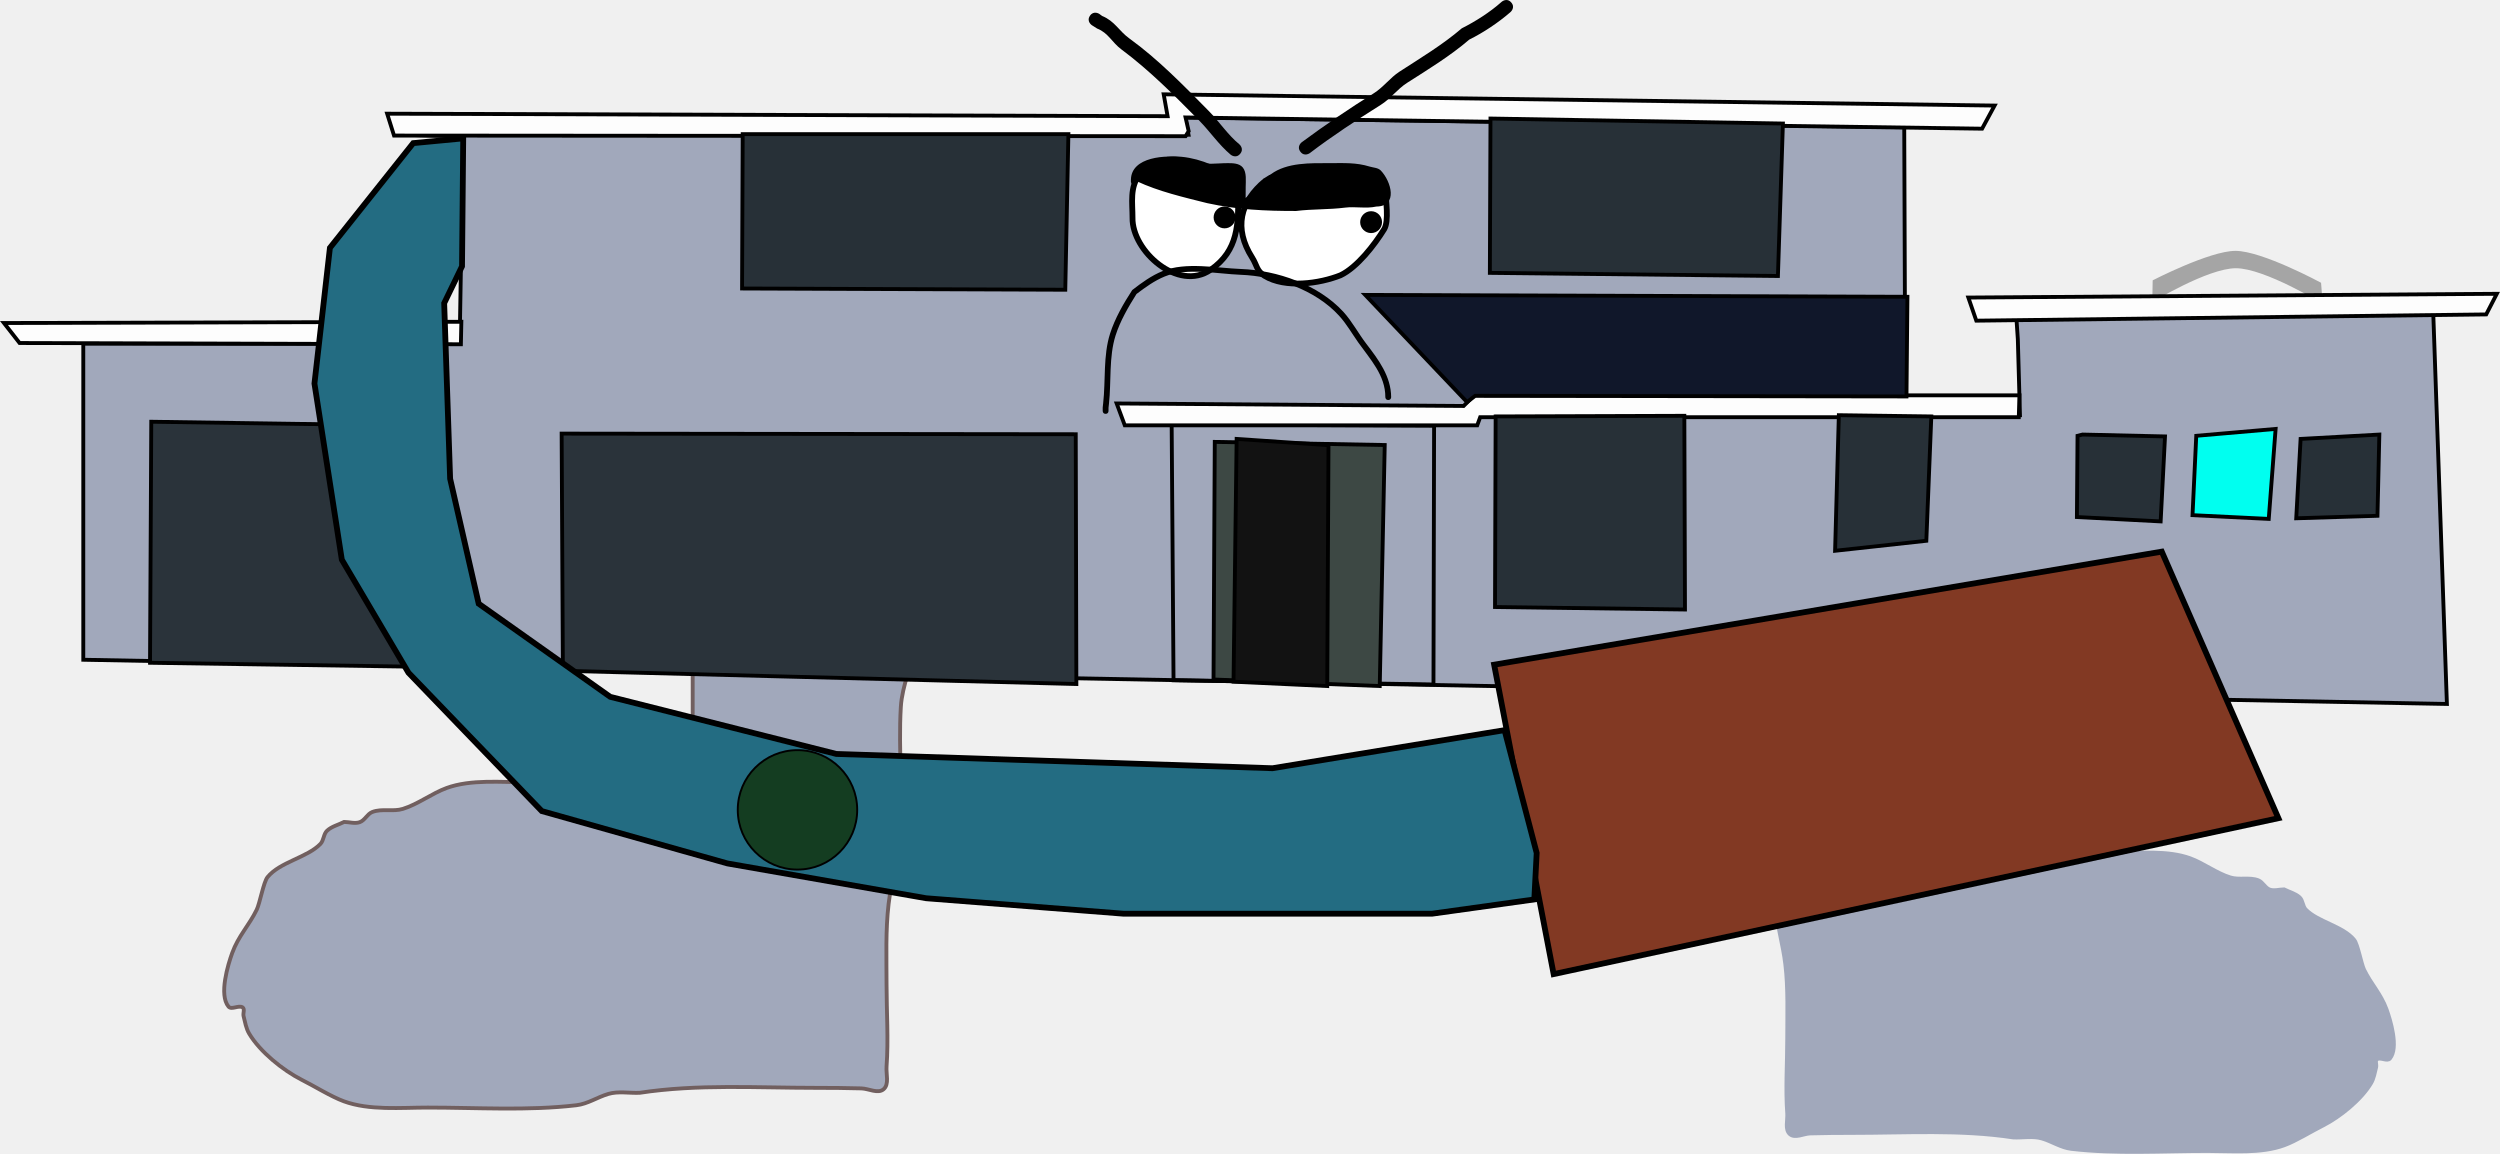
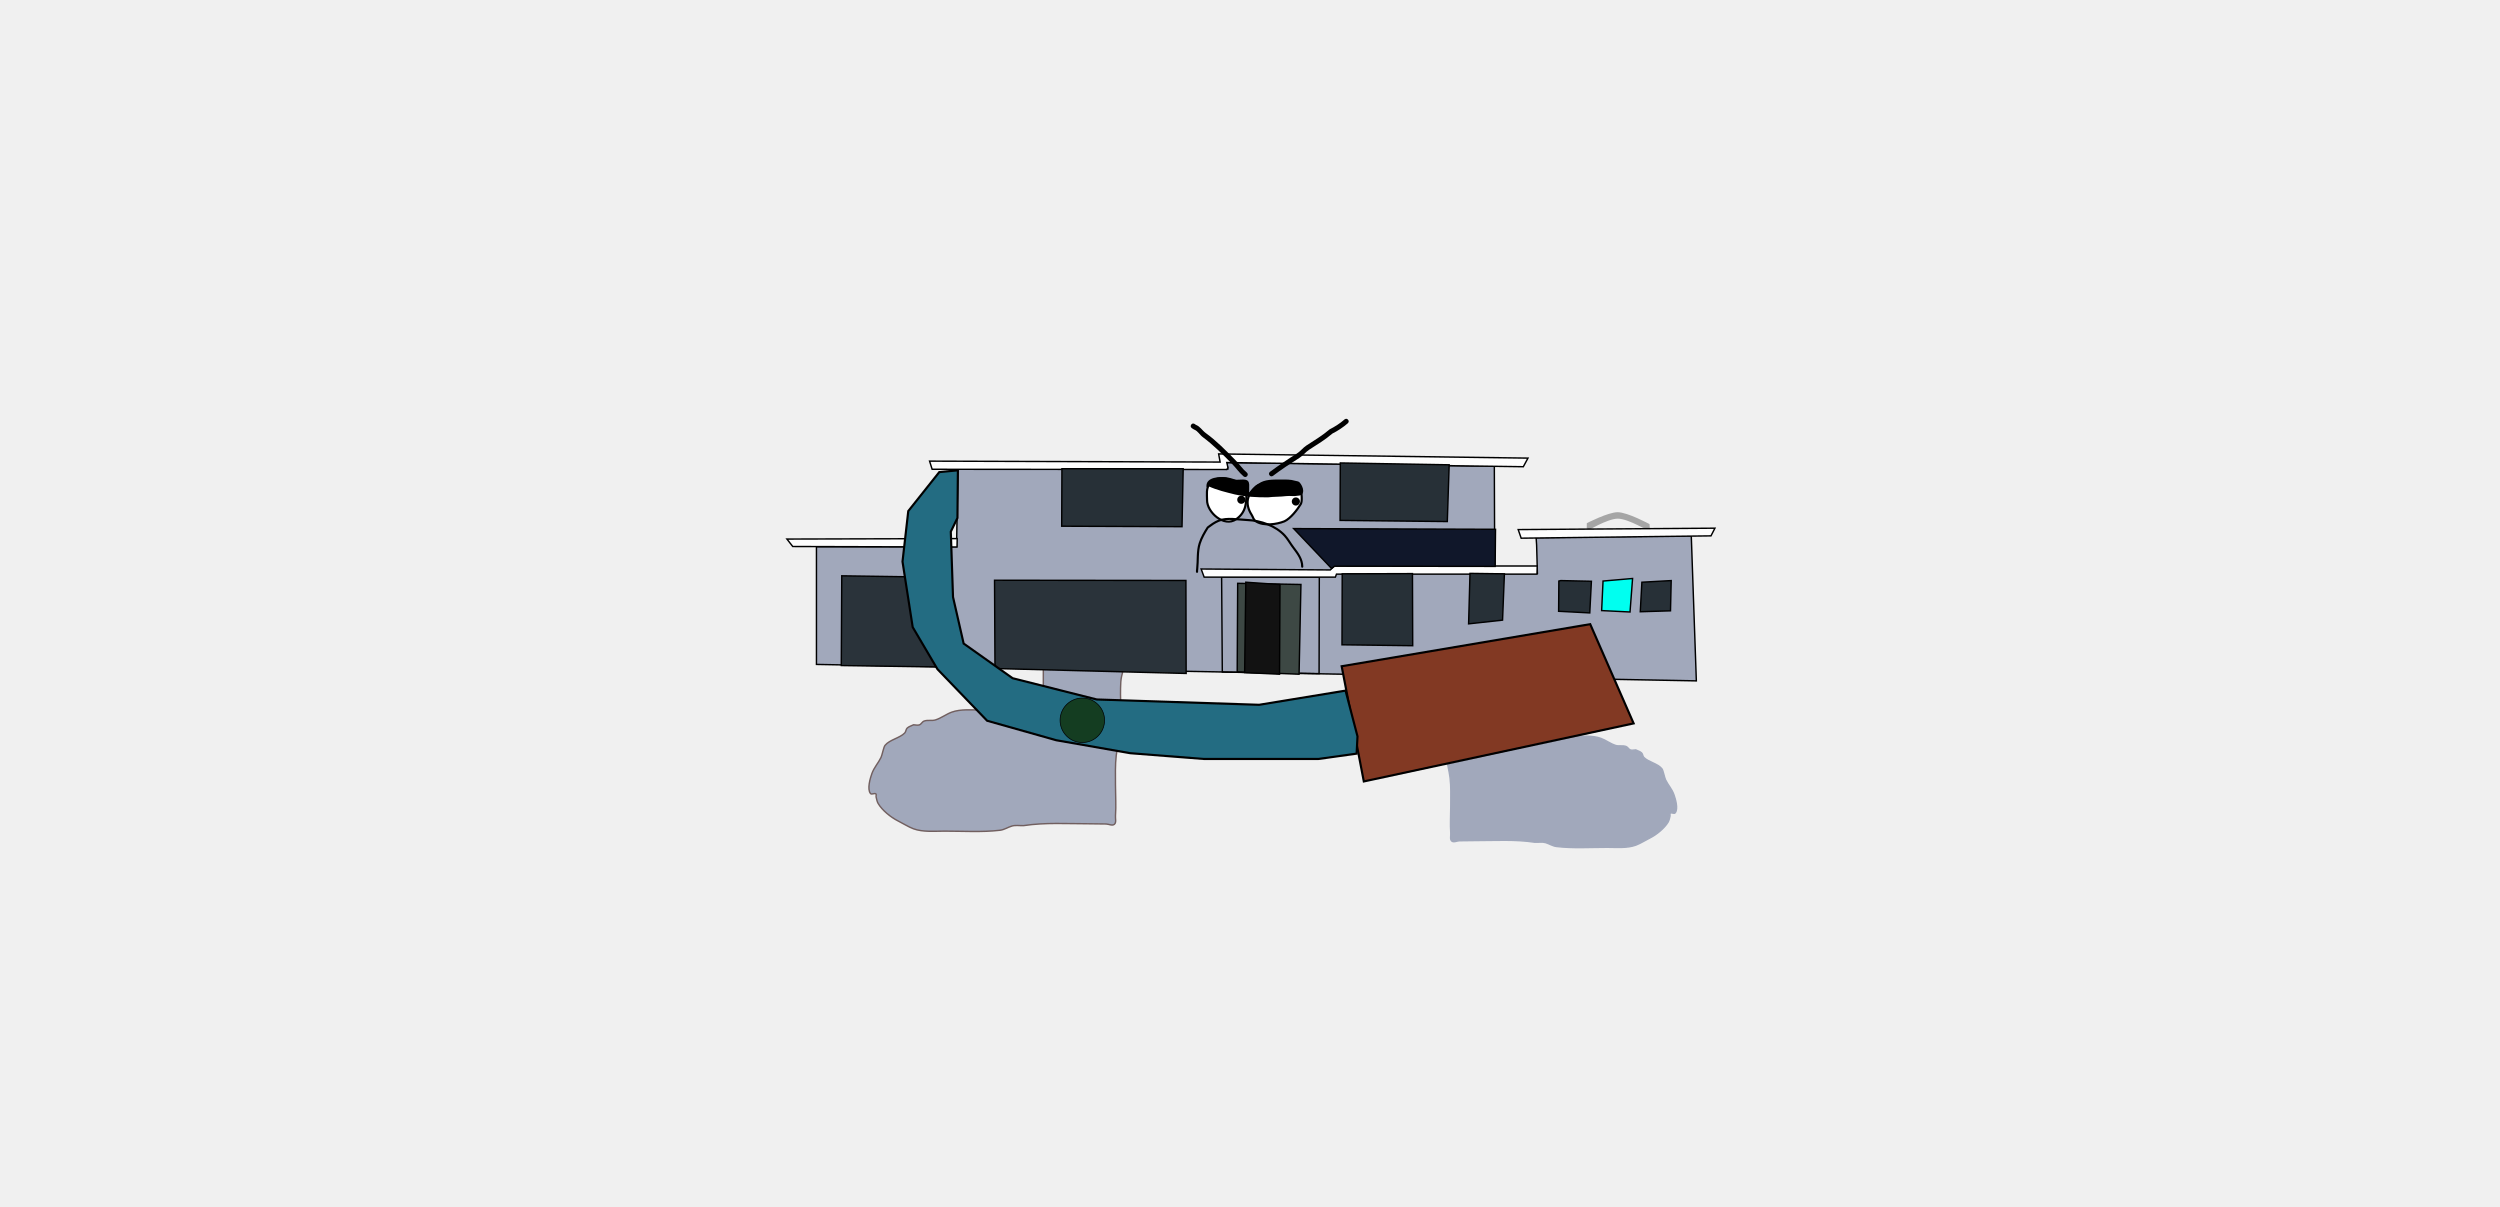
- <svg xmlns="http://www.w3.org/2000/svg" version="1.1" width="645.171" height="297.648" viewBox="0,0,645.171,297.648">
-   <g transform="translate(2.04404,-52.16844)">
+ <svg xmlns="http://www.w3.org/2000/svg" version="1.1" width="1733.093" height="836.336" viewBox="0,0,1733.093,836.336">
+   <g transform="translate(546.5466,238.1682)">
    <g data-paper-data="{&quot;isPaintingLayer&quot;:true}" stroke-linejoin="miter" stroke-miterlimit="10" stroke-dasharray="" stroke-dashoffset="0" style="mix-blend-mode: normal">
      <path d="M237.85,153.836c0.37,-1.327 -0.18,-2.916 0.526,-4.099c0.764,-1.279 2.422,-1.741 3.545,-2.72c0.511,-0.446 1.929,-1.207 1.335,-1.536c-0.778,-0.431 -1.638,0.765 -2.52,0.88c-1.249,0.163 -2.535,0.246 -3.84,0.28c-0.252,4.227 -2.333,6.865 -3.167,10.982c-0.143,0.704 -0.256,1.427 -0.345,2.164c1.899,-1.957 3.713,-3.252 4.465,-5.951zM233.529,178.16c0,13.284 0,26.569 0,39.853c-0.036,5.961 -2.752,10.75 -3.101,16.634c-0.668,11.27 0.653,22.733 -0.298,33.962c-0.477,5.633 -2.187,11.173 -2.849,16.788c-0.811,6.885 -0.536,13.886 -0.536,20.801c0,6.998 0.518,14.222 0,21.199c-0.146,1.963 0.735,4.565 -0.75,5.857c-1.446,1.258 -3.831,-0.149 -5.748,-0.204c-3.91,-0.111 -7.822,-0.142 -11.733,-0.142c-15.113,0 -30.537,-1.009 -45.483,1.279c-2.697,0.118 -5.504,-0.471 -8.093,0.293c-2.785,0.822 -5.326,2.576 -8.21,2.914c-12.596,1.478 -25.72,0.601 -38.38,0.601c-6.907,0 -15.084,0.805 -21.676,-1.625c-3.354,-1.237 -7.635,-3.935 -10.938,-5.583c-4.706,-2.394 -10.693,-7.192 -13.478,-11.88c-0.808,-1.359 -1.06,-2.985 -1.445,-4.518c-0.183,-0.732 0.385,-1.846 -0.253,-2.248c-1.024,-0.647 -2.853,0.726 -3.63,-0.205c-2.521,-3.023 -0.134,-10.827 0.956,-13.839c1.581,-4.371 4.363,-7.132 6.329,-11.18c0.788,-1.621 1.768,-7.134 2.776,-8.38c3.175,-3.927 10.308,-5.077 13.666,-8.588c0.879,-0.919 0.78,-2.544 1.712,-3.408c1.21,-1.122 2.936,-1.507 4.404,-2.26c1.342,0.021 2.759,0.508 4.025,0.063c1.303,-0.459 1.931,-2.106 3.215,-2.613c2.47,-0.974 5.389,-0.026 7.924,-0.816c3.926,-1.224 7.498,-4.008 11.271,-5.388c6.254,-2.288 14.148,-1.478 20.688,-1.478c11.871,0 23.742,0 35.614,0c2.175,0 4.637,1.41 6.517,0.317c1.21,-0.704 0.692,-5.677 0.691,-5.828c-0.03,-4.239 0,-8.48 0,-12.719c0,-18.655 0,-37.31 0,-55.964c0,-5.43 1.42,-12.931 0.057,-18.168c-0.697,-2.679 -1.735,-5.35 -1.753,-8.119c-0.009,-1.371 -0.115,-9.138 0.502,-9.85c2.167,-2.501 10.404,-1.57 13.468,-1.597c11.876,-0.105 23.758,-0 35.634,-0c5.289,0 10.841,-0.455 16.111,0c2.001,0.173 4.896,-0.823 5.959,0.88c1.173,1.879 -0.317,4.547 -1.346,6.508c-0.622,1.184 -2.573,1.175 -3.281,2.31c-0.561,0.9 0.162,2.161 -0.142,3.177c-1.142,3.827 -2.162,4.19 -4.819,6.72l-0.199,3.093c0,0 -0.219,2.108 -2.328,1.889c-0.742,-0.077 -1.196,-0.388 -1.472,-0.759c0.045,4.157 0.42,8.428 0.42,12.218z" data-paper-data="{&quot;index&quot;:null}" fill="#a1a8bb" fill-rule="nonzero" stroke="#715f5f" stroke-width="1" stroke-linecap="butt" />
      <path d="M453.104,185.977c-0.081,-0.676 -0.185,-1.337 -0.316,-1.982c-0.764,-3.77 -2.67,-6.187 -2.901,-10.058c-1.196,-0.031 -2.373,-0.107 -3.517,-0.256c-0.808,-0.105 -1.595,-1.201 -2.308,-0.806c-0.544,0.301 0.755,0.998 1.223,1.407c1.028,0.897 2.547,1.32 3.247,2.492c0.647,1.083 0.143,2.539 0.482,3.754c0.689,2.472 2.35,3.659 4.09,5.451zM453.356,191.613c-0.253,0.34 -0.669,0.625 -1.348,0.695c-1.931,0.201 -2.132,-1.73 -2.132,-1.73l-0.182,-2.833c-2.433,-2.317 -3.368,-2.65 -4.413,-6.155c-0.278,-0.93 0.384,-2.086 -0.13,-2.91c-0.648,-1.039 -2.436,-1.031 -3.005,-2.116c-0.943,-1.797 -2.307,-4.24 -1.233,-5.961c0.974,-1.56 3.626,-0.648 5.458,-0.806c4.827,-0.417 9.912,0 14.756,0c10.878,0 21.76,-0.096 32.638,0c2.806,0.025 10.351,-0.828 12.335,1.463c0.565,0.652 0.468,7.766 0.46,9.021c-0.016,2.536 -0.966,4.982 -1.605,7.436c-1.249,4.796 0.052,11.667 0.052,16.64c0,17.086 0,34.172 0,51.258c0,3.883 0.028,7.767 0,11.65c-0.001,0.139 -0.476,4.694 0.632,5.338c1.722,1.001 3.977,-0.29 5.969,-0.29c10.873,0 21.746,0 32.619,0c5.99,0 13.22,-0.742 18.948,1.353c3.456,1.264 6.728,3.814 10.324,4.935c2.322,0.724 4.995,-0.144 7.258,0.748c1.177,0.464 1.752,1.973 2.945,2.393c1.159,0.408 2.458,-0.038 3.687,-0.058c1.344,0.69 2.925,1.043 4.033,2.07c0.854,0.792 0.763,2.28 1.568,3.122c3.075,3.216 9.609,4.269 12.517,7.866c0.923,1.141 1.821,6.19 2.542,7.675c1.801,3.708 4.348,6.236 5.797,10.24c0.998,2.759 3.185,9.907 0.875,12.676c-0.711,0.852 -2.386,-0.405 -3.325,0.188c-0.584,0.369 -0.063,1.389 -0.231,2.059c-0.352,1.405 -0.583,2.893 -1.323,4.138c-2.551,4.294 -8.034,8.688 -12.345,10.881c-3.025,1.509 -6.946,3.98 -10.018,5.113c-6.037,2.226 -13.527,1.488 -19.853,1.488c-11.595,-0 -23.615,0.803 -35.152,-0.551c-2.642,-0.31 -4.969,-1.916 -7.52,-2.669c-2.371,-0.7 -4.942,-0.16 -7.413,-0.268c-13.689,-2.096 -27.817,-1.171 -41.658,-1.172c-3.582,-0 -7.165,0.029 -10.747,0.13c-1.755,0.05 -3.94,1.339 -5.264,0.187c-1.36,-1.183 -0.553,-3.567 -0.687,-5.365c-0.474,-6.39 0,-13.006 0,-19.416c0,-6.334 0.251,-12.746 -0.491,-19.052c-0.606,-5.143 -2.172,-10.217 -2.609,-15.376c-0.871,-10.285 0.339,-20.784 -0.273,-31.106c-0.319,-5.39 -2.807,-9.776 -2.84,-15.236c0,-12.167 0,-24.335 0,-36.502c0,-3.471 0.343,-7.383 0.384,-11.19z" data-paper-data="{&quot;index&quot;:null}" fill="#a1a8bb" fill-rule="nonzero" stroke="#a1a8bb" stroke-width="1" stroke-linecap="butt" />
      <path d="M415.559,129.591v0.715h-0.715z" data-paper-data="{&quot;index&quot;:null}" fill="#000000" fill-rule="nonzero" stroke="none" stroke-width="1" stroke-linecap="butt" opacity="0.966" />
-       <path d="M447.273,141.037h0.715z" data-paper-data="{&quot;index&quot;:null}" fill="#000000" fill-rule="nonzero" stroke="none" stroke-width="1" stroke-linecap="butt" opacity="0.966" />
+       <path d="M447.988,141.037h-0.715z" data-paper-data="{&quot;index&quot;:null}" fill="#000000" fill-rule="nonzero" stroke="none" stroke-width="1" stroke-linecap="butt" opacity="0.966" />
      <path d="M479.463,240.23l2.146,0.477l-0.477,1.669l-1.311,0.477l-0.835,-1.311z" data-paper-data="{&quot;index&quot;:null}" fill="#fe00ff" fill-rule="evenodd" stroke="none" stroke-width="1" stroke-linecap="butt" opacity="0.004" />
      <path d="M553.39,130.143l0.104,-5.627c0,0 14.716,-7.607 21.363,-7.607c6.887,0 22.093,8.233 22.093,8.233l0.417,5.419c0,0 -14.975,-9.171 -22.405,-9.171c-7.222,0 -21.572,8.754 -21.572,8.754z" data-paper-data="{&quot;index&quot;:null}" fill="#a5a5a5" fill-rule="nonzero" stroke="#000000" stroke-width="0" stroke-linecap="butt" />
      <path d="M19.449,222.43v-81.571h97.125l0.899,-53.436l-17.697,-0.553l180.562,0.138l24.333,-0.069l-0.83,-4.424l185.54,2.489l0.277,74.313h29.587l-0.553,-19.632l-0.346,-5.115l107.563,-1.383l3.516,100.65z" data-paper-data="{&quot;index&quot;:null}" fill="#a1a8bb" fill-rule="nonzero" stroke="#000000" stroke-width="1" stroke-linecap="round" />
      <path d="M36.672,223.211l0.323,-62.204l66.437,0.968l1.29,62.244z" data-paper-data="{&quot;index&quot;:null}" fill="#2a333a" fill-rule="nonzero" stroke="#000000" stroke-width="1" stroke-linecap="round" />
      <path d="M143.221,226.154l-0.323,-62.083l132.672,0.161l0.161,64.461l-131.503,-3.386z" data-paper-data="{&quot;index&quot;:null}" fill="#2a333a" fill-rule="nonzero" stroke="#000000" stroke-width="1" stroke-linecap="round" />
      <path d="M300.807,227.727l-0.484,-66.034l67.727,0.323l-0.161,66.8z" data-paper-data="{&quot;index&quot;:null}" fill="none" fill-rule="nonzero" stroke="#000000" stroke-width="1" stroke-linecap="round" />
      <path d="M311.127,227.525l0.323,-61.317l43.861,0.806l-1.29,62.204z" data-paper-data="{&quot;index&quot;:null}" fill="#3d4844" fill-rule="nonzero" stroke="#000000" stroke-width="1" stroke-linecap="round" />
      <path d="M316.287,228.089l0.806,-62.647l23.704,1.613l-0.323,62.164z" data-paper-data="{&quot;index&quot;:null}" fill="#121212" fill-rule="nonzero" stroke="#000000" stroke-width="1" stroke-linecap="round" />
      <path d="M379.177,161.935h-90.948l-2.096,-5.644l89.537,0.645l2.741,-2.741h140.695l-0.161,5.644h-139.001z" data-paper-data="{&quot;index&quot;:null}" fill="#fdfdfd" fill-rule="nonzero" stroke="#000000" stroke-width="1" stroke-linecap="round" />
      <path d="M505.923,128.958l136.381,-0.968l-2.741,5.321l-131.584,1.613z" data-paper-data="{&quot;index&quot;:null}" fill="#fdfdfd" fill-rule="nonzero" stroke="#000000" stroke-width="1" stroke-linecap="round" />
      <path d="M304.717,86.024l-0.806,1.29l-204.269,-0.161l-1.774,-5.644l201.407,0.645l-1.008,-5.644l214.428,2.903l-3.225,5.966l-205.559,-2.903z" data-paper-data="{&quot;index&quot;:null}" fill="#fdfdfd" fill-rule="nonzero" stroke="#000000" stroke-width="1" stroke-linecap="round" />
      <path d="M273.676,86.79l-0.806,40.152l-83.409,-0.323l0.161,-39.83z" data-paper-data="{&quot;index&quot;:null}" fill="#273037" fill-rule="nonzero" stroke="#000000" stroke-width="1" stroke-linecap="round" />
      <path d="M458.07,84.049l-1.29,39.346l-74.338,-0.806l0.161,-39.83z" data-paper-data="{&quot;index&quot;:null}" fill="#273037" fill-rule="nonzero" stroke="#000000" stroke-width="1" stroke-linecap="round" />
      <path d="M489.958,154.477l-111.306,-0.161l-2.096,1.613l-26.284,-27.655l139.929,0.484z" data-paper-data="{&quot;index&quot;:null}" fill="#10172a" fill-rule="nonzero" stroke="#000000" stroke-width="1" stroke-linecap="round" />
      <path d="M535.392,164.313l21.286,0.484l-1.129,21.931l-21.608,-1.129l0.161,-20.963z" data-paper-data="{&quot;index&quot;:null}" fill="#273037" fill-rule="nonzero" stroke="#000000" stroke-width="1" stroke-linecap="round" />
      <path d="M585.22,162.862l-1.774,23.221l-19.673,-0.968l0.968,-20.479z" data-paper-data="{&quot;index&quot;:null}" fill="#00fff0" fill-rule="nonzero" stroke="#000000" stroke-width="1" stroke-linecap="round" />
      <path d="M611.988,164.313l-0.484,20.963l-20.963,0.645l1.129,-20.479z" data-paper-data="{&quot;index&quot;:null}" fill="#273037" fill-rule="nonzero" stroke="#000000" stroke-width="1" stroke-linecap="round" />
      <path d="M496.368,159.637l-1.29,32.09l-23.543,2.58l0.968,-34.992z" data-paper-data="{&quot;index&quot;:null}" fill="#273037" fill-rule="nonzero" stroke="#000000" stroke-width="1" stroke-linecap="round" />
      <path d="M432.632,159.476l0.161,49.989l-49.021,-0.645l0.161,-49.183z" data-paper-data="{&quot;index&quot;:null}" fill="#273037" fill-rule="nonzero" stroke="#000000" stroke-width="1" stroke-linecap="round" />
      <path d="M116.896,141.012l-113.886,-0.323l-4.031,-5.16l118.038,-0.323z" data-paper-data="{&quot;index&quot;:null}" fill="#fdfdfd" fill-rule="nonzero" stroke="#000000" stroke-width="1" stroke-linecap="round" />
      <path d="M321.095,118.643c-4.801,-7.551 -3.124,-14.425 3.376,-19.79c0.078,-0.031 0.122,-0.054 0.122,-0.054l1.23,-0.76c5.954,-0.862 13.115,-1.877 19.109,-1.022c3.465,0.494 7.102,2.475 10.461,3.691c0.218,3.107 1.061,8.53 -0.237,10.63c-2.484,4.019 -6.972,9.837 -11.265,11.874c-5.362,2.14 -14.239,3.426 -19.599,0.134c-2.103,-1.292 -1.925,-2.703 -3.197,-4.703z" data-paper-data="{&quot;noHover&quot;:false,&quot;origItem&quot;:[&quot;Path&quot;,{&quot;applyMatrix&quot;:true,&quot;segments&quot;:[[[289.194,131.60388],[0,0],[0.61847,0.97267]],[[290.73983,133.87831],[-1.02306,-0.6283],[2.60738,1.60128]],[[300.21264,133.80412],[-2.60801,1.0407],[2.08825,-0.99077]],[[305.66653,128.07122],[-1.20826,1.95486],[0.63133,-1.02146]],[[305.78825,122.92616],[0.10594,1.5115],[-1.63383,-0.59116]],[[300.71919,121.15003],[1.68523,0.24023],[-2.91559,-0.41565]],[[291.48142,121.64145],[2.89631,-0.41929],[0,0]],[290.88616,122.00818],[[290.82704,122.03403],[0.03793,-0.01525],[-3.16173,2.6095]],[[289.194,131.60385],[-2.33531,-3.67269],[0,0]]],&quot;closed&quot;:true,&quot;fillColor&quot;:[0,0,0,1]}],&quot;index&quot;:null}" fill="#ffffff" fill-rule="nonzero" stroke="#000000" stroke-width="1.5" stroke-linecap="butt" />
      <path d="M317.757,100.19c-0.24,0.528 -0.238,1.037 -0.238,1.037l0.002,0.894c0,7.747 0.107,14.645 -7.124,19.661c-8.372,5.808 -20.321,-4.814 -20.175,-13.397c0,-3.881 -0.753,-7.875 1.777,-11.145c5.79,-7.484 19.562,-3.077 25.758,2.951z" data-paper-data="{&quot;noHover&quot;:false,&quot;origItem&quot;:[&quot;Path&quot;,{&quot;applyMatrix&quot;:true,&quot;segments&quot;:[[[273.13308,120.85315],[0,0],[-3.35674,-3.26583]],[[259.25756,119.26315],[3.13711,-4.05461],[-1.37074,1.77164]],[[258.30818,125.26701],[0,-2.1024],[-0.0792,4.65011]],[[269.16696,132.48038],[-4.53579,3.14676],[3.9174,-2.71774]],[[273.0029,121.89445],[0,4.1973],[0,0]],[273.0029,121.41265],[[273.13308,120.85314],[-0.13018,0.28622],[0,0]]],&quot;closed&quot;:true,&quot;fillColor&quot;:[0,0,0,1]}],&quot;index&quot;:null}" fill="#ffffff" fill-rule="nonzero" stroke="#000000" stroke-width="1.5" stroke-linecap="butt" />
      <path d="M311.154,108.275c0,-1.559 1.264,-2.823 2.823,-2.823c1.559,0 2.823,1.264 2.823,2.823c0,1.559 -1.264,2.823 -2.823,2.823c-1.559,0 -2.823,-1.264 -2.823,-2.823z" data-paper-data="{&quot;index&quot;:null}" fill="#000000" fill-rule="nonzero" stroke="none" stroke-width="1" stroke-linecap="butt" />
      <path d="M348.971,109.496c0,-1.559 1.264,-2.823 2.823,-2.823c1.559,0 2.823,1.264 2.823,2.823c0,1.559 -1.264,2.823 -2.823,2.823c-1.559,0 -2.823,-1.264 -2.823,-2.823z" data-paper-data="{&quot;index&quot;:null}" fill="#000000" fill-rule="nonzero" stroke="none" stroke-width="1" stroke-linecap="butt" />
      <path d="M279.234,56.242c0.969,-1.453 2.422,-0.484 2.422,-0.484l0.728,0.53c3.288,1.343 4.301,3.837 7.024,5.804c7.406,5.349 13.991,12.127 20.466,18.692c2.755,2.793 4.905,6.142 7.907,8.616c0,0 1.342,1.118 0.224,2.46c-1.118,1.342 -2.46,0.224 -2.46,0.224c-3.09,-2.601 -5.308,-5.959 -8.16,-8.848c-6.375,-6.46 -12.842,-12.976 -20.05,-18.331c-2.446,-1.818 -3.335,-4.238 -6.248,-5.373l-1.368,-0.867c0,0 -1.453,-0.969 -0.484,-2.422z" data-paper-data="{&quot;index&quot;:null}" fill="#000000" fill-rule="nonzero" stroke="none" stroke-width="1" stroke-linecap="butt" />
      <path d="M387.954,52.798c1.15,1.314 -0.164,2.464 -0.164,2.464l-0.166,0.145c-3.053,2.641 -6.838,5.164 -10.497,6.981c-4.956,4.248 -10.523,7.635 -16.06,11.172c-2.512,1.605 -4.2,4.051 -6.769,5.666c-6.155,3.869 -12.589,8.084 -18.304,12.443c0,0 -1.397,1.048 -2.445,-0.349c-1.048,-1.397 0.349,-2.445 0.349,-2.445c5.882,-4.353 12.257,-8.703 18.539,-12.605c2.543,-1.58 4.198,-3.996 6.684,-5.611c5.522,-3.587 11.102,-6.92 16.074,-11.182c3.514,-1.768 7.224,-4.124 10.129,-6.7l0.166,-0.145c0,0 1.314,-1.15 2.464,0.164z" data-paper-data="{&quot;index&quot;:null}" fill="#000000" fill-rule="nonzero" stroke="none" stroke-width="1" stroke-linecap="butt" />
      <path d="M585.94,263.322l-187.039,40.233l-15.356,-79.853l172.297,-29.177z" fill="#823923" fill-rule="nonzero" stroke="#000000" stroke-width="1.5" stroke-linecap="round" />
      <path d="M394.524,272.305l-0.614,11.978l-26.413,3.686h-79.545l-50.983,-3.993l-51.29,-8.983l-47.912,-13.514l-34.398,-35.703l-17.199,-29.177l-7.064,-45.455l3.993,-35.012l21.499,-27.027l12.899,-1.228l-0.307,33.016l-4.607,9.521l1.536,45.301l7.371,32.248l33.937,24.033l58.354,14.742l112.561,3.686l59.889,-9.828z" fill="#236c82" fill-rule="nonzero" stroke="#000000" stroke-width="1.5" stroke-linecap="round" />
      <path d="M283.279,158.966c-0.75,0 -0.75,-0.75 -0.75,-0.75l0.001,-0.898c0.041,-0.372 0.082,-0.745 0.123,-1.117c0.652,-5.82 -0.029,-12.267 1.772,-17.926c1.245,-3.913 3.489,-7.829 5.725,-11.255c2.451,-1.903 4.947,-3.725 7.845,-4.901c5.974,-2.425 13.98,-0.765 20.211,-0.534c9.36,0.347 19.948,4.022 26.417,11.039c2.284,2.5 3.881,5.593 5.947,8.282c3.091,4.024 6.373,8.378 6.397,13.742c0,0 0,0.75 -0.75,0.75c-0.75,0 -0.75,-0.75 -0.75,-0.75c0.029,-5.629 -3.95,-9.81 -6.97,-14.076c-1.631,-2.303 -3.073,-4.862 -4.98,-6.934c-6.143,-6.745 -16.45,-10.224 -25.367,-10.554c-5.977,-0.221 -13.888,-1.921 -19.612,0.433c-2.684,1.104 -4.983,2.79 -7.285,4.52c-2.076,3.288 -4.234,7.007 -5.409,10.726c-1.751,5.546 -1.07,11.9 -1.7,17.605c-0.039,0.345 -0.077,0.69 -0.116,1.034l0.001,0.815c0,0 0,0.75 -0.75,0.75z" fill="#000000" fill-rule="nonzero" stroke="none" stroke-width="0.5" stroke-linecap="butt" />
      <path d="M290.559,99.767c-0.75,0 -0.75,-0.75 -0.75,-0.75v-0.428c0.06,-6.028 9.162,-6.503 13.574,-5.736c1.091,0.19 1.797,0.735 2.922,0.87c2.943,1.156 5.487,0.539 8.52,0.547c1.256,0.003 2.929,0.01 3.854,1.12c1.056,1.268 0.75,3.533 0.75,5.054c0,0.031 0.005,2.593 -0.014,2.711c-0.005,0.03 -0.012,0.066 -0.023,0.105c0.157,-0.117 0.318,-0.206 0.382,-0.257c2.175,-1.799 3.863,-4.163 6.145,-5.858c4.156,-3.087 10.272,-2.875 15.169,-2.875c3.666,0 6.822,-0.2 10.356,0.89c0.944,0.291 2.137,0.269 2.871,1.035c2.65,2.768 4.532,9.21 -1.155,9.276c-2.69,0.598 -5.413,-0.062 -8.114,0.283c-4.166,0.532 -8.425,0.338 -12.618,0.862c-7.964,0.009 -15.175,-0.323 -22.914,-2.017c-6.033,-1.516 -12.526,-3.002 -18.204,-5.668v0.085c0,0 0,0.75 -0.75,0.75z" fill="#000000" fill-rule="nonzero" stroke="none" stroke-width="0.5" stroke-linecap="butt" />
      <path d="M188.348,261.167c0,-8.512 6.9,-15.412 15.412,-15.412c8.512,0 15.412,6.9 15.412,15.412c0,8.512 -6.9,15.412 -15.412,15.412c-8.512,0 -15.412,-6.9 -15.412,-15.412z" fill="#143d21" fill-rule="nonzero" stroke="#000000" stroke-width="0.5" stroke-linecap="butt" />
+       <path d="M-546.547,598.168v-836.336h1733.093v836.336z" fill="none" fill-rule="nonzero" stroke="#f00000" stroke-width="0" stroke-linecap="butt" />
    </g>
  </g>
</svg>
